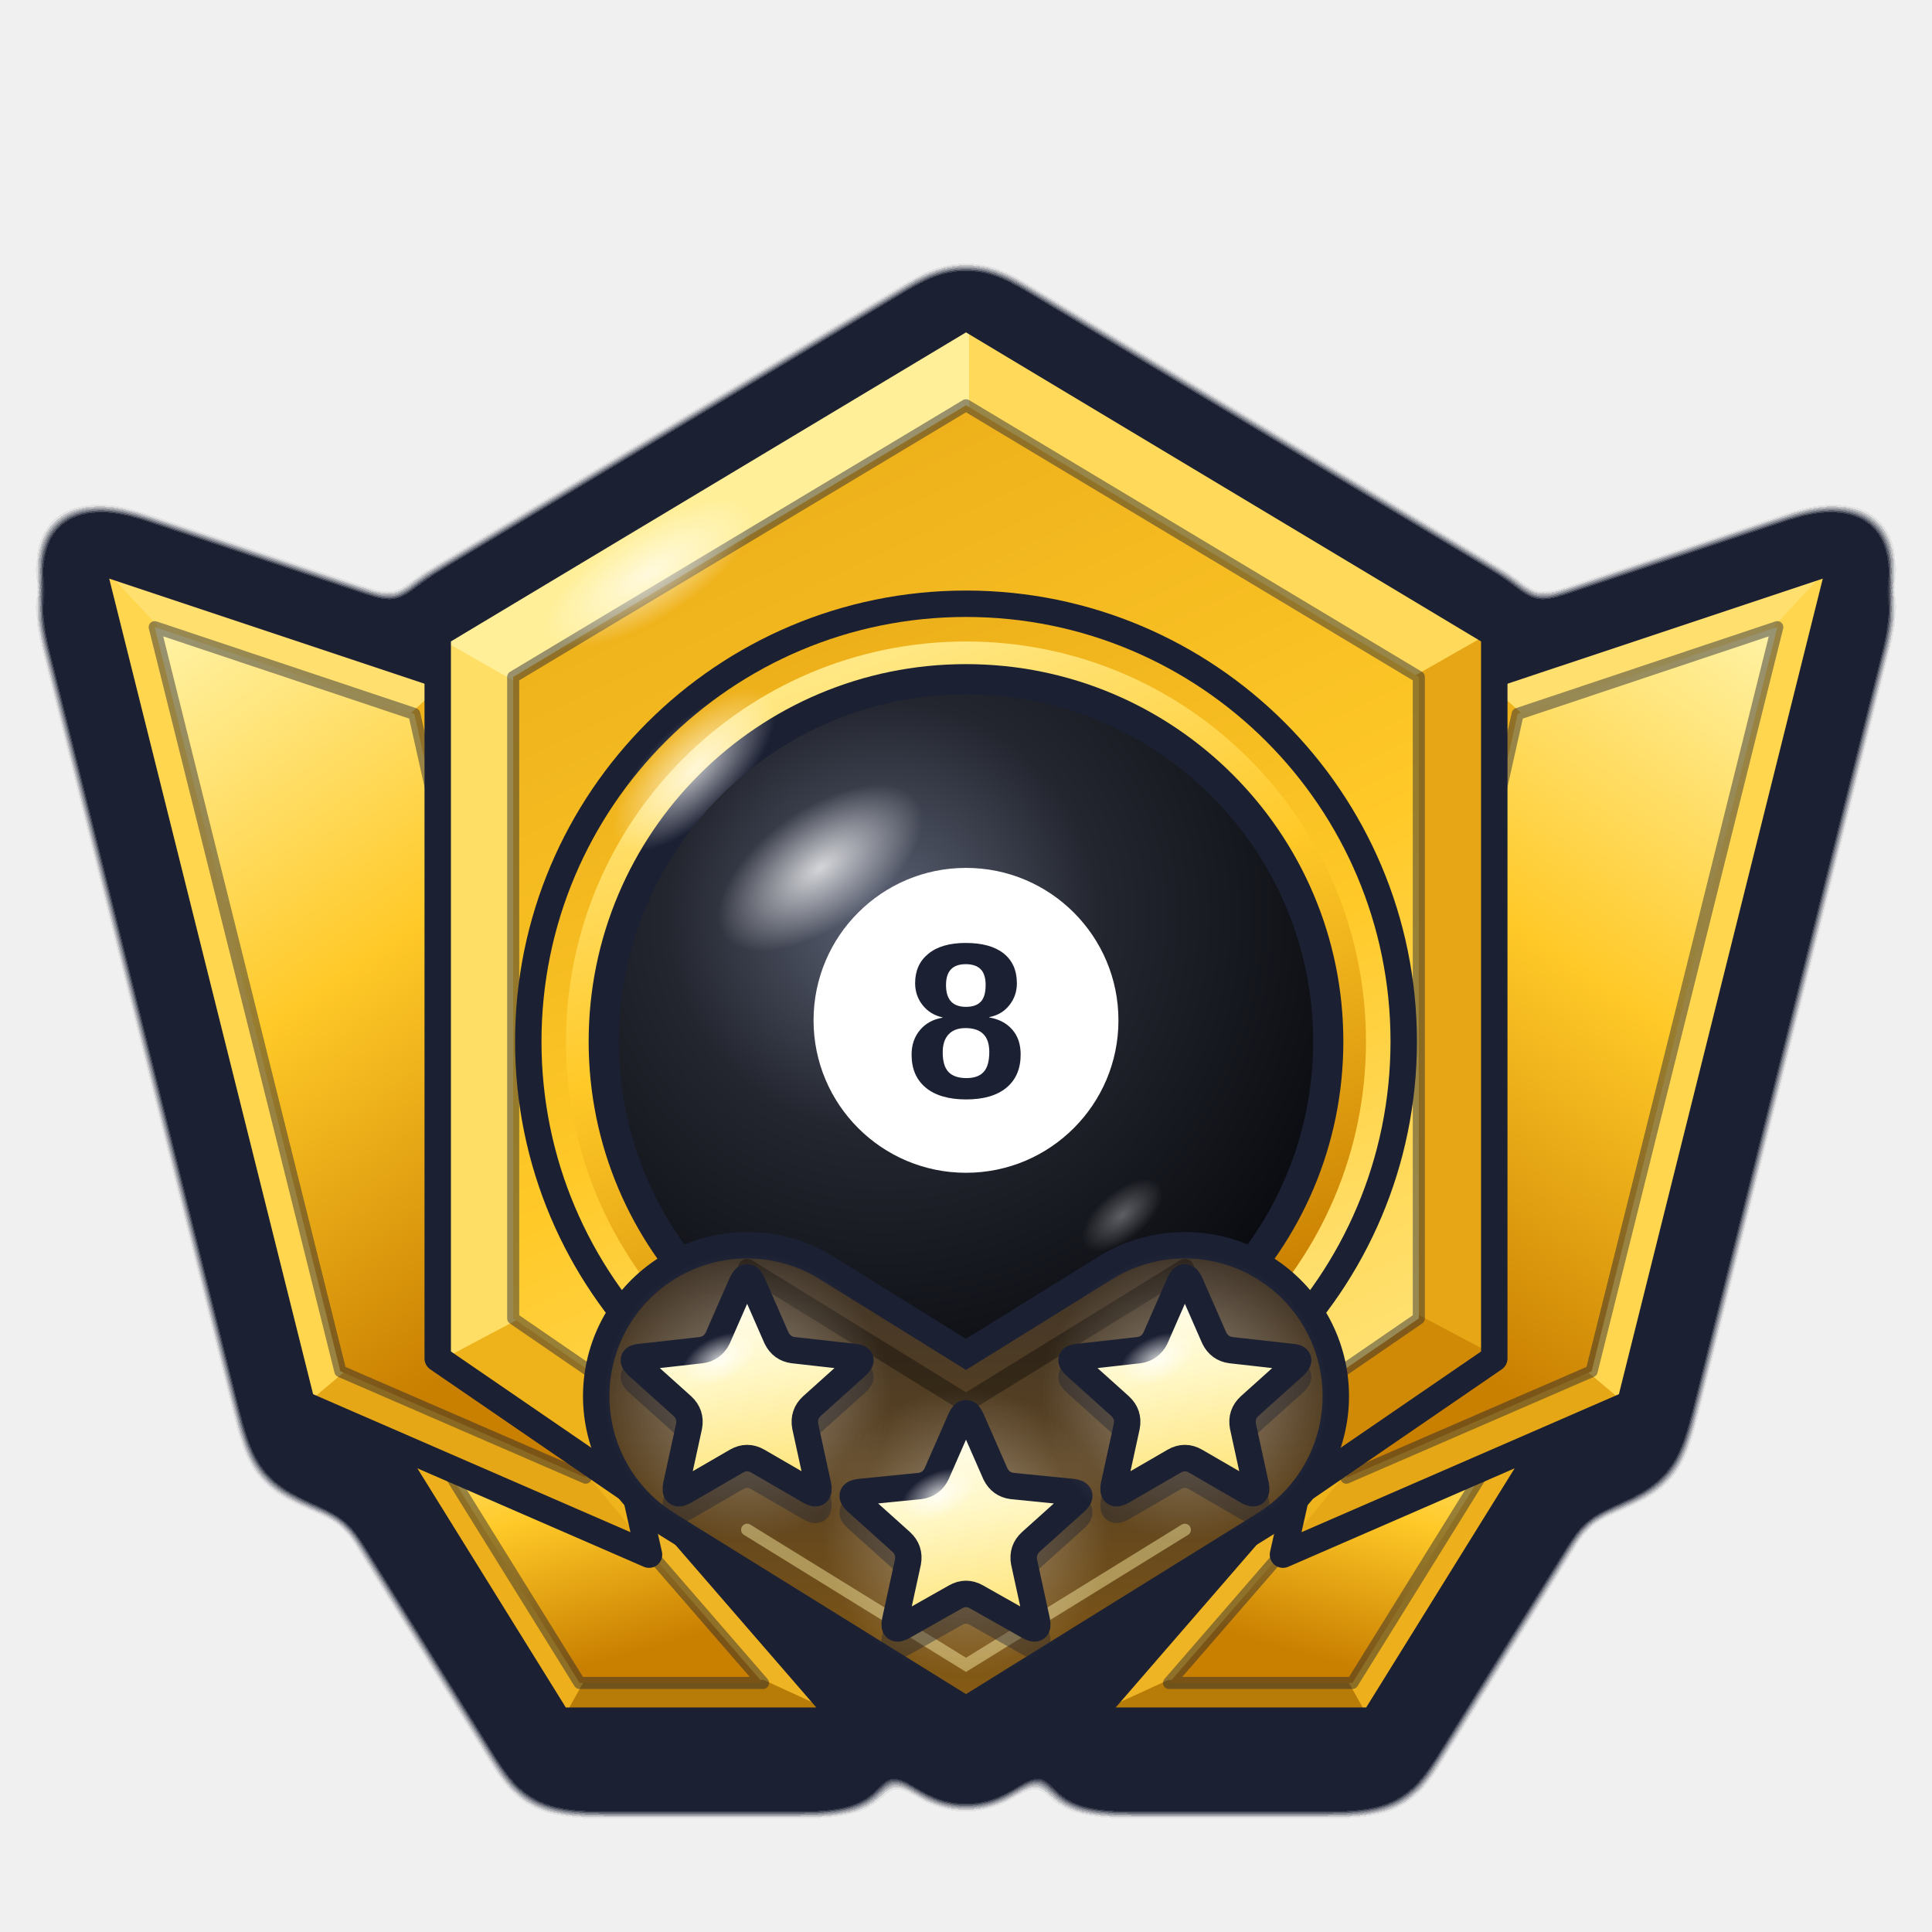
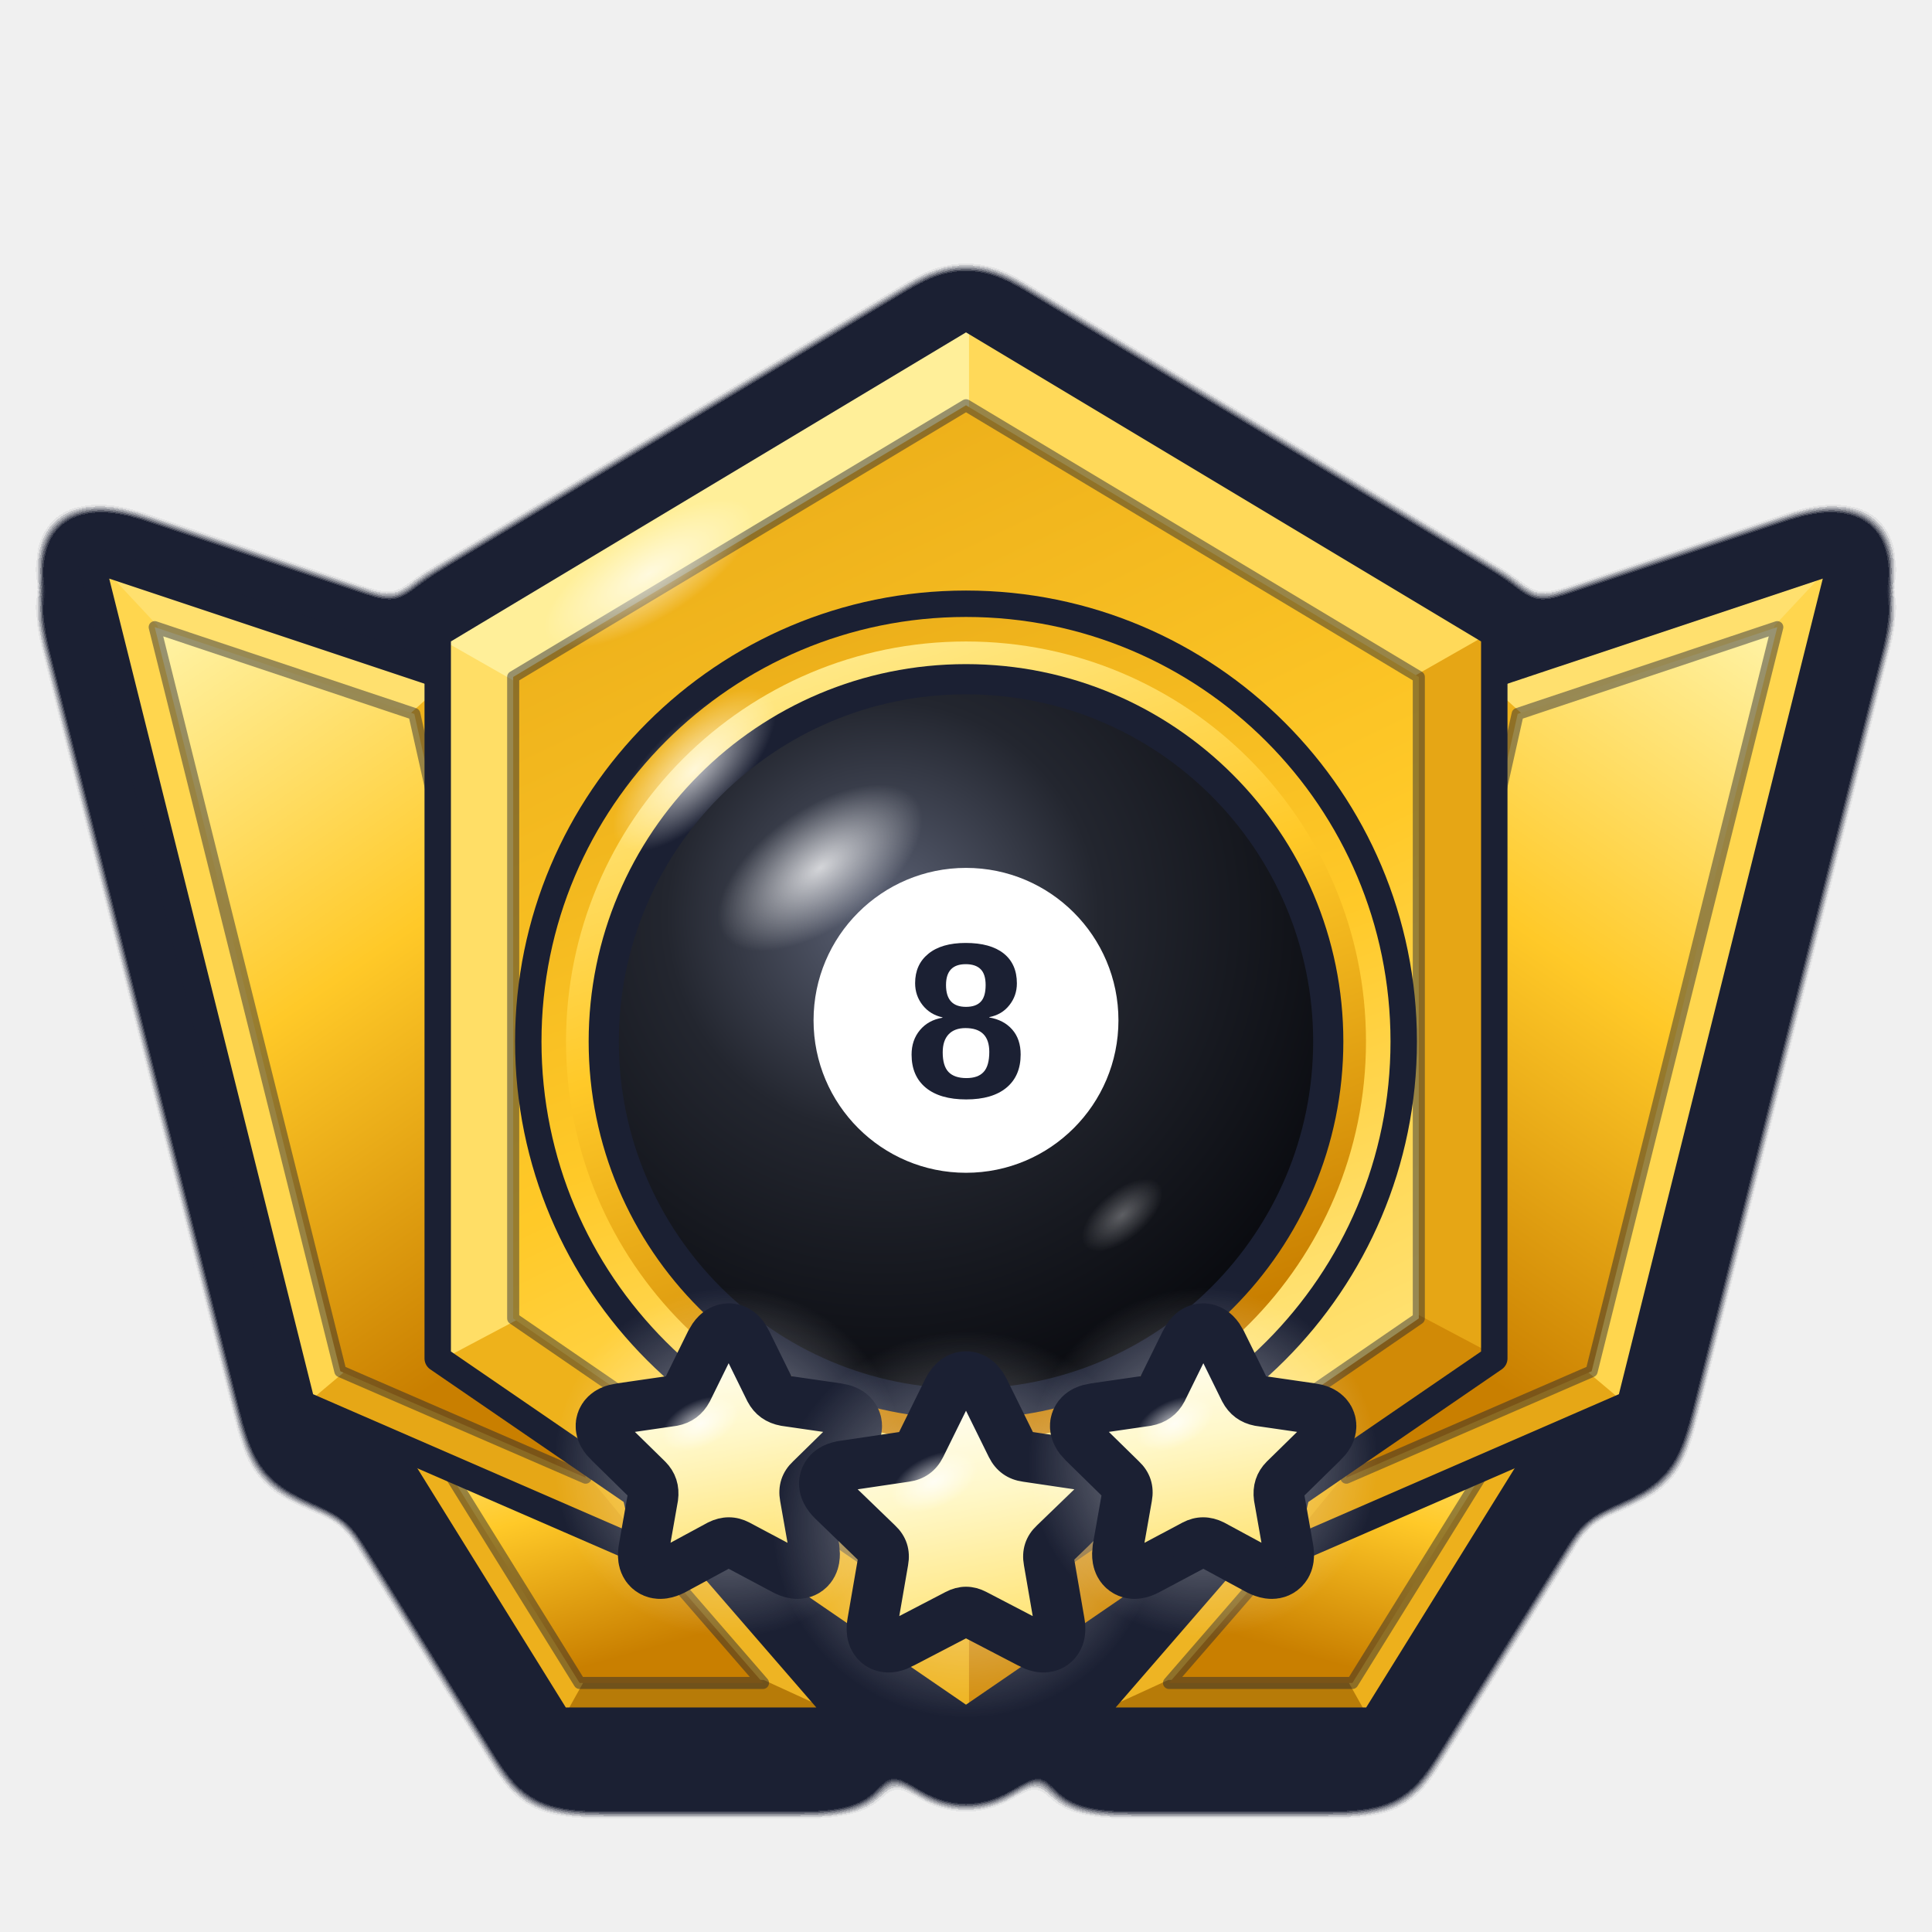
<svg xmlns="http://www.w3.org/2000/svg" width="512" height="512" viewBox="0 0 256 256">
  <defs>
    <linearGradient id="blue" x1="0" y1="0" x2="0.35" y2="1">
      <stop offset="0" stop-color="#9ED3FF" />
      <stop offset="0.45" stop-color="#3B9BFF" />
      <stop offset="1" stop-color="#1F6BD0" />
    </linearGradient>
    <linearGradient id="green" x1="0" y1="0" x2="0.35" y2="1">
      <stop offset="0" stop-color="#A8F5BE" />
      <stop offset="0.45" stop-color="#3DD66B" />
      <stop offset="1" stop-color="#1E9E47" />
    </linearGradient>
    <linearGradient id="red" x1="0" y1="0" x2="0.35" y2="1">
      <stop offset="0" stop-color="#FFA3A3" />
      <stop offset="0.45" stop-color="#FF4D4D" />
      <stop offset="1" stop-color="#C9283A" />
    </linearGradient>
    <linearGradient id="gold" x1="0" y1="0" x2="0.35" y2="1">
      <stop offset="0" stop-color="#FFF1A0" />
      <stop offset="0.45" stop-color="#FFC928" />
      <stop offset="1" stop-color="#DB8E00" />
    </linearGradient>
    <linearGradient id="wood" x1="0" y1="0" x2="0.35" y2="1">
      <stop offset="0" stop-color="#FFD9A0" />
      <stop offset="0.45" stop-color="#E7A35C" />
      <stop offset="1" stop-color="#A8622A" />
    </linearGradient>
    <linearGradient id="darkwood" x1="0" y1="0" x2="0.35" y2="1">
      <stop offset="0" stop-color="#C07A45" />
      <stop offset="0.45" stop-color="#8A4B22" />
      <stop offset="1" stop-color="#5E3014" />
    </linearGradient>
    <linearGradient id="white" x1="0" y1="0" x2="0.35" y2="1">
      <stop offset="0" stop-color="#FFFFFF" />
      <stop offset="0.45" stop-color="#F4F8FF" />
      <stop offset="1" stop-color="#C9D6EA" />
    </linearGradient>
    <linearGradient id="grey" x1="0" y1="0" x2="0.35" y2="1">
      <stop offset="0" stop-color="#E4E9F2" />
      <stop offset="0.45" stop-color="#AEB8C8" />
      <stop offset="1" stop-color="#7B869A" />
    </linearGradient>
    <linearGradient id="steel" x1="0" y1="0" x2="0.35" y2="1">
      <stop offset="0" stop-color="#D8E6F7" />
      <stop offset="0.45" stop-color="#9FB2CC" />
      <stop offset="1" stop-color="#6A7D98" />
    </linearGradient>
    <linearGradient id="cloth" x1="0" y1="0" x2="0.35" y2="1">
      <stop offset="0" stop-color="#6FE08E" />
      <stop offset="0.45" stop-color="#2FA24F" />
      <stop offset="1" stop-color="#1C7A37" />
    </linearGradient>
    <linearGradient id="sad" x1="0" y1="0" x2="0.35" y2="1">
      <stop offset="0" stop-color="#C4D4EE" />
      <stop offset="0.45" stop-color="#8EA3C7" />
      <stop offset="1" stop-color="#5E7299" />
    </linearGradient>
    <linearGradient id="purple" x1="0" y1="0" x2="0.35" y2="1">
      <stop offset="0" stop-color="#D7B8FF" />
      <stop offset="0.45" stop-color="#A259FF" />
      <stop offset="1" stop-color="#6E2FD0" />
    </linearGradient>
    <radialGradient id="shine" cx="0.5" cy="0.5" r="0.5">
      <stop offset="0" stop-color="#FFFFFF" stop-opacity="0.9" />
      <stop offset="1" stop-color="#FFFFFF" stop-opacity="0" />
    </radialGradient>
    <filter id="ink" x="-30%" y="-30%" width="160%" height="160%" color-interpolation-filters="sRGB">
      <feGaussianBlur in="SourceAlpha" stdDeviation="6.92" result="blur" />
      <feComponentTransfer in="blur" result="grown">
        <feFuncA type="linear" slope="7" intercept="-0.35" />
      </feComponentTransfer>
      <feOffset in="grown" dy="6" result="lip" />
      <feMerge result="both">
        <feMergeNode in="lip" />
        <feMergeNode in="grown" />
      </feMerge>
      <feFlood flood-color="#1B2033" />
      <feComposite in2="both" operator="in" result="outline" />
      <feMerge>
        <feMergeNode in="outline" />
        <feMergeNode in="SourceGraphic" />
      </feMerge>
    </filter>
  </defs>
  <defs>
    <filter id="badgeInk" x="-20%" y="-20%" width="140%" height="140%" color-interpolation-filters="sRGB">
      <feGaussianBlur in="SourceAlpha" stdDeviation="3.2" result="blur" />
      <feComponentTransfer in="blur" result="grown">
        <feFuncA type="linear" slope="40" intercept="-0.716" />
      </feComponentTransfer>
      <feOffset in="grown" dy="5" result="lip" />
      <feMerge result="both">
        <feMergeNode in="lip" />
        <feMergeNode in="grown" />
      </feMerge>
      <feFlood flood-color="#1B2033" />
      <feComposite in2="both" operator="in" result="outline" />
      <feMerge>
        <feMergeNode in="outline" />
        <feMergeNode in="SourceGraphic" />
      </feMerge>
    </filter>
  </defs>
  <defs>
    <linearGradient id="m" x1="0" y1="0" x2="0.35" y2="1">
      <stop offset="0.00" stop-color="#FFF3A6" />
      <stop offset="0.50" stop-color="#FFC928" />
      <stop offset="1.00" stop-color="#C97F00" />
    </linearGradient>
    <linearGradient id="r" x1="0" y1="0" x2="0.35" y2="1">
      <stop offset="0.00" stop-color="#E7A816" />
      <stop offset="0.60" stop-color="#FFC928" />
      <stop offset="1.00" stop-color="#FFE274" />
    </linearGradient>
    <linearGradient id="w" x1="0" y1="0" x2="0.35" y2="1">
      <stop offset="0.00" stop-color="#FFE47A" />
      <stop offset="0.55" stop-color="#FFC928" />
      <stop offset="1.00" stop-color="#C97F00" />
    </linearGradient>
    <linearGradient id="c" x1="0" y1="0" x2="0.3" y2="1">
      <stop offset="0.00" stop-color="#FFF8CA" />
      <stop offset="0.55" stop-color="#FFDC61" />
      <stop offset="1.00" stop-color="#FFC928" />
    </linearGradient>
    <linearGradient id="s" x1="0" y1="0" x2="0.2" y2="1">
      <stop offset="0.00" stop-color="#FFFFFF" />
      <stop offset="0.50" stop-color="#FFF8CA" />
      <stop offset="1.00" stop-color="#FFE680" />
    </linearGradient>
    <linearGradient id="g" x1="0" y1="0" x2="0.35" y2="1">
      <stop offset="0.00" stop-color="#FFF3A6" />
      <stop offset="0.50" stop-color="#FFC928" />
      <stop offset="1.00" stop-color="#C97F00" />
    </linearGradient>
    <linearGradient id="gr" x1="0" y1="0" x2="0.35" y2="1">
      <stop offset="0.00" stop-color="#E7A816" />
      <stop offset="0.60" stop-color="#FFC928" />
      <stop offset="1.00" stop-color="#FFE274" />
    </linearGradient>
    <radialGradient id="ball" cx="0.38" cy="0.32" r="0.78">
      <stop offset="0" stop-color="#5C6275" />
      <stop offset="0.4" stop-color="#23262F" />
      <stop offset="1" stop-color="#06070B" />
    </radialGradient>
  </defs>
  <g filter="url(#badgeInk)">
    <path d="M38.0 170.0 L86.0 198.0 L82.8 201.9 L52.9 184.5 Z" fill="#F4C238" stroke="#F4C238" stroke-width="0.8" />
    <path d="M86.0 198.0 L112.0 228.0 L101.1 223.0 L82.8 201.9 Z" fill="#EEB423" stroke="#EEB423" stroke-width="0.8" />
    <path d="M112.0 228.0 L74.0 228.0 L76.8 223.0 L101.1 223.0 Z" fill="#B77B08" stroke="#B77B08" stroke-width="0.8" />
    <path d="M74.0 228.0 L38.0 170.0 L52.9 184.5 L76.8 223.0 Z" fill="#EDB01C" stroke="#EDB01C" stroke-width="0.8" />
    <path d="M52.9 184.5 L82.8 201.9 L101.1 223.0 L76.8 223.0 Z" fill="url(#m)" />
    <path d="M52.9 184.5 L82.8 201.9 L101.1 223.0 L76.8 223.0 Z" fill="none" stroke="#1B2033" stroke-width="1.6" stroke-opacity="0.45" stroke-linejoin="round" />
    <path d="M38.0 170.0 L86.0 198.0 L112.0 228.0 L74.0 228.0 Z" fill="none" stroke="#1B2033" stroke-width="3.5" stroke-linejoin="round" />
    <path d="M12.0 74.0 L60.0 90.0 L54.9 94.6 L20.5 83.1 Z" fill="#FFE06E" stroke="#FFE06E" stroke-width="0.8" />
    <path d="M60.0 90.0 L86.0 206.0 L77.6 195.8 L54.9 94.6 Z" fill="#EFB31C" stroke="#EFB31C" stroke-width="0.8" />
    <path d="M86.0 206.0 L40.0 186.0 L45.1 181.7 L77.6 195.8 Z" fill="#E6A716" stroke="#E6A716" stroke-width="0.8" />
    <path d="M40.0 186.0 L12.0 74.0 L20.5 83.1 L45.1 181.7 Z" fill="#FFD64E" stroke="#FFD64E" stroke-width="0.8" />
    <path d="M20.5 83.1 L54.9 94.6 L77.6 195.8 L45.1 181.7 Z" fill="url(#m)" />
    <path d="M20.5 83.1 L54.9 94.6 L77.6 195.8 L45.1 181.7 Z" fill="none" stroke="#1B2033" stroke-width="1.6" stroke-opacity="0.45" stroke-linejoin="round" />
    <path d="M12.0 74.0 L60.0 90.0 L86.0 206.0 L40.0 186.0 Z" fill="none" stroke="#1B2033" stroke-width="3.5" stroke-linejoin="round" />
    <g transform="matrix(-1 0 0 1 256 0)">
      <path d="M38.0 170.0 L86.0 198.0 L82.8 201.9 L52.9 184.5 Z" fill="#F4C238" stroke="#F4C238" stroke-width="0.8" />
      <path d="M86.0 198.0 L112.0 228.0 L101.1 223.0 L82.8 201.9 Z" fill="#EEB423" stroke="#EEB423" stroke-width="0.8" />
      <path d="M112.0 228.0 L74.0 228.0 L76.8 223.0 L101.1 223.0 Z" fill="#B77B08" stroke="#B77B08" stroke-width="0.8" />
      <path d="M74.0 228.0 L38.0 170.0 L52.9 184.5 L76.8 223.0 Z" fill="#EDB01C" stroke="#EDB01C" stroke-width="0.8" />
      <path d="M52.9 184.5 L82.8 201.9 L101.1 223.0 L76.8 223.0 Z" fill="url(#m)" />
      <path d="M52.9 184.5 L82.8 201.9 L101.1 223.0 L76.8 223.0 Z" fill="none" stroke="#1B2033" stroke-width="1.6" stroke-opacity="0.45" stroke-linejoin="round" />
      <path d="M38.0 170.0 L86.0 198.0 L112.0 228.0 L74.0 228.0 Z" fill="none" stroke="#1B2033" stroke-width="3.5" stroke-linejoin="round" />
      <path d="M12.0 74.0 L60.0 90.0 L54.9 94.6 L20.5 83.1 Z" fill="#FFE06E" stroke="#FFE06E" stroke-width="0.8" />
      <path d="M60.0 90.0 L86.0 206.0 L77.6 195.8 L54.9 94.6 Z" fill="#EFB31C" stroke="#EFB31C" stroke-width="0.8" />
      <path d="M86.0 206.0 L40.0 186.0 L45.1 181.7 L77.6 195.8 Z" fill="#E6A716" stroke="#E6A716" stroke-width="0.8" />
      <path d="M40.0 186.0 L12.0 74.0 L20.5 83.1 L45.1 181.7 Z" fill="#FFD64E" stroke="#FFD64E" stroke-width="0.8" />
      <path d="M20.5 83.1 L54.9 94.6 L77.6 195.8 L45.1 181.7 Z" fill="url(#m)" />
      <path d="M20.5 83.1 L54.9 94.6 L77.6 195.8 L45.1 181.7 Z" fill="none" stroke="#1B2033" stroke-width="1.6" stroke-opacity="0.45" stroke-linejoin="round" />
      <path d="M12.0 74.0 L60.0 90.0 L86.0 206.0 L40.0 186.0 Z" fill="none" stroke="#1B2033" stroke-width="3.5" stroke-linejoin="round" />
    </g>
    <path d="M128.0 42.0 L198.0 84.0 L188.0 89.7 L128.0 53.7 Z" fill="#FFD959" stroke="#FFD959" stroke-width="0.8" />
    <path d="M198.0 84.0 L198.0 180.0 L188.0 174.7 L188.0 89.7 Z" fill="#E6A615" stroke="#E6A615" stroke-width="0.8" />
    <path d="M198.0 180.0 L128.0 228.0 L128.0 215.9 L188.0 174.7 Z" fill="#D18A06" stroke="#D18A06" stroke-width="0.8" />
    <path d="M128.0 228.0 L58.0 180.0 L68.0 174.7 L128.0 215.9 Z" fill="#EEB21B" stroke="#EEB21B" stroke-width="0.8" />
    <path d="M58.0 180.0 L58.0 84.0 L68.0 89.7 L68.0 174.7 Z" fill="#FFDE66" stroke="#FFDE66" stroke-width="0.8" />
    <path d="M58.0 84.0 L128.0 42.0 L128.0 53.7 L68.0 89.7 Z" fill="#FFEF99" stroke="#FFEF99" stroke-width="0.8" />
    <path d="M128.0 53.7 L188.0 89.7 L188.0 174.7 L128.0 215.9 L68.0 174.7 L68.0 89.7 Z" fill="url(#r)" />
    <path d="M128.0 53.7 L188.0 89.7 L188.0 174.7 L128.0 215.9 L68.0 174.7 L68.0 89.7 Z" fill="none" stroke="#1B2033" stroke-width="1.6" stroke-opacity="0.45" stroke-linejoin="round" />
    <path d="M128.0 42.0 L198.0 84.0 L198.0 180.0 L128.0 228.0 L58.0 180.0 L58.0 84.0 Z" fill="none" stroke="#1B2033" stroke-width="3.5" stroke-linejoin="round" />
    <ellipse cx="86" cy="76" rx="16" ry="6" fill="url(#shine)" opacity="0.75" transform="rotate(-32 86 76)" />
    <circle cx="128" cy="138" r="58" fill="url(#r)" stroke="#1B2033" stroke-width="3.5" />
    <circle cx="128" cy="138" r="53" fill="url(#m)" />
    <circle cx="128" cy="138" r="50" fill="#1B2033" />
    <ellipse cx="92" cy="102" rx="14" ry="6" fill="url(#shine)" opacity="0.8" transform="rotate(-45 92 102)" />
    <circle cx="128" cy="138" r="46" fill="url(#ball)" />
    <circle cx="128.0" cy="135.2" r="20.2" fill="#FFFFFF" />
    <text x="128.0" y="145.4" font-family="Arial Black, Arial, sans-serif" font-weight="900" font-size="29.3" text-anchor="middle" fill="#1B2033">8</text>
    <ellipse cx="108.68" cy="115.0" rx="15.64" ry="7.82" fill="url(#shine)" opacity="0.85" transform="rotate(-35 108.68 115.0)" />
    <ellipse cx="148.7" cy="161.0" rx="6.44" ry="3.22" fill="url(#shine)" opacity="0.35" transform="rotate(-40 148.7 161.0)" />
    <defs>
-       <linearGradient id="tray" gradientUnits="userSpaceOnUse" x1="0" y1="165.0" x2="0" y2="229.0">
-         <stop offset="0" stop-color="#3E3329" />
-         <stop offset="0.55" stop-color="#61461F" />
-         <stop offset="1" stop-color="#8C5E12" />
-       </linearGradient>
      <radialGradient id="glow">
-         <stop offset="0" stop-color="#FFFFFF" stop-opacity="0.5" />
+         <stop offset="0" stop-color="#FFFFFF" stop-opacity="0.55" />
        <stop offset="1" stop-color="#FFFFFF" stop-opacity="0" />
      </radialGradient>
    </defs>
-     <path d="M99.0 185.0 L128.0 203.0 L157.0 185.0" fill="none" stroke-linecap="round" stroke-linejoin="miter" stroke-miterlimit="4" stroke="#1B2033" stroke-width="43.5" />
-     <path d="M99.0 185.0 L128.0 203.0 L157.0 185.0" fill="none" stroke-linecap="round" stroke-linejoin="miter" stroke-miterlimit="4" stroke="url(#tray)" stroke-width="36.5" />
-     <path d="M99.0 202.7 L128.0 220.6 L157.0 202.7" fill="none" stroke="#FFF3A6" stroke-width="1.6" stroke-opacity="0.45" stroke-linecap="round" />
-     <path d="M99.0 168.0 L128.0 185.9 L157.0 168.0" fill="none" stroke="#000000" stroke-width="2.4" stroke-opacity="0.35" stroke-linecap="round" />
-     <circle cx="99.0" cy="185.0" r="19.0" fill="url(#glow)" opacity="0.8" />
-     <path opacity="0.4" d="M98.3 172.2 Q99.0 170.7 99.7 172.2 L102.9 179.5 Q103.6 180.9 105.1 181.1 L113.1 182.0 Q114.7 182.1 113.5 183.2 L107.6 188.5 Q106.4 189.6 106.7 191.2 L108.4 199.0 Q108.7 200.6 107.3 199.8 L100.4 195.8 Q99.0 195.0 97.6 195.8 L90.7 199.8 Q89.3 200.6 89.6 199.0 L91.3 191.2 Q91.6 189.6 90.4 188.5 L84.5 183.2 Q83.3 182.1 84.9 182.0 L92.9 181.1 Q94.4 180.9 95.1 179.5 Z" fill="#000000" stroke="#1B2033" stroke-width="3.5" stroke-linejoin="round" />
-     <ellipse cx="95.37" cy="182.27" rx="5.28" ry="2.97" fill="url(#shine)" opacity="0.85" transform="rotate(-25 95.37 182.27)" />
-     <path d="M98.3 170.0 Q99.0 168.5 99.7 170.0 L102.9 177.3 Q103.6 178.7 105.1 178.9 L113.1 179.8 Q114.7 179.9 113.5 181.0 L107.6 186.3 Q106.4 187.4 106.7 189.0 L108.4 196.8 Q108.7 198.4 107.3 197.6 L100.4 193.6 Q99.0 192.8 97.6 193.6 L90.7 197.6 Q89.3 198.4 89.6 196.8 L91.3 189.0 Q91.6 187.4 90.4 186.3 L84.5 181.0 Q83.3 179.9 84.9 179.8 L92.9 178.9 Q94.4 178.7 95.1 177.3 Z" fill="url(#s)" stroke="#1B2033" stroke-width="3.5" stroke-linejoin="round" />
-     <ellipse cx="95.37" cy="180.07" rx="5.28" ry="2.97" fill="url(#shine)" opacity="0.85" transform="rotate(-25 95.37 180.07)" />
-     <circle cx="128.0" cy="203.0" r="19.0" fill="url(#glow)" opacity="0.8" />
-     <path opacity="0.4" d="M127.3 190.2 Q128.0 188.7 128.7 190.2 L131.9 197.5 Q132.6 198.9 134.1 199.1 L142.1 199.9 Q143.7 200.1 142.5 201.2 L136.6 206.5 Q135.4 207.6 135.7 209.2 L137.4 217.0 Q137.7 218.5 136.3 217.7 L129.4 213.8 Q128.0 213.0 126.6 213.8 L119.7 217.7 Q118.3 218.5 118.6 217.0 L120.3 209.2 Q120.6 207.6 119.4 206.5 L113.5 201.2 Q112.3 200.1 113.9 199.9 L121.9 199.1 Q123.4 198.9 124.1 197.5 Z" fill="#000000" stroke="#1B2033" stroke-width="3.5" stroke-linejoin="round" />
-     <ellipse cx="124.37" cy="200.25" rx="5.28" ry="2.97" fill="url(#shine)" opacity="0.85" transform="rotate(-25 124.37 200.25)" />
-     <path d="M127.3 188.0 Q128.0 186.5 128.7 188.0 L131.9 195.3 Q132.6 196.7 134.1 196.9 L142.1 197.7 Q143.7 197.9 142.5 199.0 L136.6 204.3 Q135.4 205.4 135.7 207.0 L137.4 214.8 Q137.7 216.3 136.3 215.5 L129.4 211.6 Q128.0 210.8 126.6 211.6 L119.7 215.5 Q118.3 216.3 118.6 214.8 L120.3 207.0 Q120.6 205.4 119.4 204.3 L113.5 199.0 Q112.3 197.9 113.9 197.7 L121.9 196.9 Q123.4 196.7 124.1 195.3 Z" fill="url(#s)" stroke="#1B2033" stroke-width="3.5" stroke-linejoin="round" />
-     <ellipse cx="124.37" cy="198.05" rx="5.28" ry="2.97" fill="url(#shine)" opacity="0.85" transform="rotate(-25 124.37 198.05)" />
-     <circle cx="157.0" cy="185.0" r="19.0" fill="url(#glow)" opacity="0.8" />
-     <path opacity="0.4" d="M156.3 172.2 Q157.0 170.7 157.7 172.2 L160.9 179.5 Q161.6 180.9 163.1 181.1 L171.1 182.0 Q172.7 182.1 171.5 183.2 L165.6 188.5 Q164.4 189.6 164.7 191.2 L166.4 199.0 Q166.7 200.6 165.3 199.8 L158.4 195.8 Q157.0 195.0 155.6 195.8 L148.7 199.8 Q147.3 200.6 147.6 199.0 L149.3 191.2 Q149.6 189.6 148.4 188.5 L142.5 183.2 Q141.3 182.1 142.9 182.0 L150.9 181.1 Q152.4 180.9 153.1 179.5 Z" fill="#000000" stroke="#1B2033" stroke-width="3.5" stroke-linejoin="round" />
-     <ellipse cx="153.37" cy="182.27" rx="5.28" ry="2.97" fill="url(#shine)" opacity="0.85" transform="rotate(-25 153.37 182.27)" />
-     <path d="M156.3 170.0 Q157.0 168.5 157.7 170.0 L160.9 177.3 Q161.6 178.7 163.1 178.9 L171.1 179.8 Q172.7 179.9 171.5 181.0 L165.6 186.3 Q164.4 187.4 164.7 189.0 L166.4 196.8 Q166.7 198.4 165.3 197.6 L158.4 193.6 Q157.0 192.8 155.6 193.6 L148.7 197.6 Q147.3 198.4 147.6 196.8 L149.3 189.0 Q149.6 187.4 148.4 186.3 L142.5 181.0 Q141.3 179.9 142.9 179.8 L150.9 178.9 Q152.4 178.7 153.1 177.3 Z" fill="url(#s)" stroke="#1B2033" stroke-width="3.5" stroke-linejoin="round" />
-     <ellipse cx="153.37" cy="180.07" rx="5.28" ry="2.97" fill="url(#shine)" opacity="0.85" transform="rotate(-25 153.37 180.07)" />
+     <circle cx="96.6" cy="193.8" r="23.1" fill="url(#glow)" />
+     <path d="M95.6 181.6 Q96.6 179.7 97.5 181.6 L100.6 187.9 Q101.6 189.8 103.8 190.2 L110.7 191.2 Q112.8 191.5 111.3 193.0 L106.3 197.9 Q104.7 199.4 105.1 201.6 L106.3 208.4 Q106.6 210.6 104.7 209.6 L98.5 206.3 Q96.6 205.3 94.6 206.3 L88.5 209.6 Q86.5 210.6 86.9 208.4 L88.1 201.6 Q88.4 199.4 86.9 197.9 L81.9 193.0 Q80.3 191.5 82.5 191.2 L89.4 190.2 Q91.5 189.8 92.5 187.9 Z" fill="#000000" opacity="0.35" />
+     <path d="M95.6 178.6 Q96.6 176.7 97.5 178.6 L100.6 184.9 Q101.6 186.8 103.8 187.2 L110.7 188.2 Q112.8 188.5 111.3 190.0 L106.3 194.9 Q104.7 196.4 105.1 198.6 L106.3 205.4 Q106.6 207.6 104.7 206.6 L98.5 203.3 Q96.6 202.3 94.6 203.3 L88.5 206.6 Q86.5 207.6 86.9 205.4 L88.1 198.6 Q88.4 196.4 86.9 194.9 L81.9 190.0 Q80.3 188.5 82.5 188.2 L89.4 187.2 Q91.5 186.8 92.5 184.9 Z" fill="#1B2033" stroke="#1B2033" stroke-width="9.9" stroke-linejoin="round" />
+     <path d="M95.6 178.6 Q96.6 176.7 97.5 178.6 L100.6 184.9 Q101.6 186.8 103.8 187.2 L110.7 188.2 Q112.8 188.5 111.3 190.0 L106.3 194.9 Q104.7 196.4 105.1 198.6 L106.3 205.4 Q106.6 207.6 104.7 206.6 L98.5 203.3 Q96.6 202.3 94.6 203.3 L88.5 206.6 Q86.5 207.6 86.9 205.4 L88.1 198.6 Q88.4 196.4 86.9 194.9 L81.9 190.0 Q80.3 188.5 82.5 188.2 L89.4 187.2 Q91.5 186.8 92.5 184.9 Z" fill="url(#s)" stroke="#1B2033" stroke-width="3.5" stroke-linejoin="round" />
+     <ellipse cx="92.812" cy="188.623" rx="5.472" ry="3.078" fill="url(#shine)" opacity="0.85" transform="rotate(-25 92.81207 188.6231)" />
+     <circle cx="128.0" cy="202.0" r="25.7" fill="url(#glow)" />
+     <path d="M127.0 188.0 Q128.0 186.0 129.0 188.0 L132.6 195.3 Q133.6 197.3 135.8 197.6 L143.9 198.8 Q146.1 199.1 144.5 200.7 L138.6 206.4 Q137.0 207.9 137.4 210.1 L138.8 218.2 Q139.2 220.4 137.2 219.3 L129.9 215.5 Q128.0 214.5 126.1 215.5 L118.8 219.3 Q116.8 220.4 117.2 218.2 L118.6 210.1 Q119.0 207.9 117.4 206.4 L111.5 200.7 Q109.9 199.1 112.1 198.8 L120.2 197.6 Q122.4 197.3 123.4 195.3 Z" fill="#000000" opacity="0.35" />
+     <path d="M127.0 185.0 Q128.0 183.0 129.0 185.0 L132.6 192.3 Q133.6 194.3 135.8 194.6 L143.9 195.8 Q146.1 196.1 144.5 197.7 L138.6 203.4 Q137.0 204.9 137.4 207.1 L138.8 215.2 Q139.2 217.4 137.2 216.3 L129.9 212.5 Q128.0 211.5 126.1 212.5 L118.8 216.3 Q116.8 217.4 117.2 215.2 L118.6 207.1 Q119.0 204.9 117.4 203.4 L111.5 197.7 Q109.9 196.1 112.1 195.8 L120.2 194.6 Q122.4 194.3 123.4 192.3 Z" fill="#1B2033" stroke="#1B2033" stroke-width="9.9" stroke-linejoin="round" />
+     <path d="M127.0 185.0 Q128.0 183.0 129.0 185.0 L132.6 192.3 Q133.6 194.3 135.8 194.6 L143.9 195.8 Q146.1 196.1 144.5 197.7 L138.6 203.4 Q137.0 204.9 137.4 207.1 L138.8 215.2 Q139.2 217.4 137.2 216.3 L129.9 212.5 Q128.0 211.5 126.1 212.5 L118.8 216.3 Q116.8 217.4 117.2 215.2 L118.6 207.1 Q119.0 204.9 117.4 203.4 L111.5 197.7 Q109.9 196.1 112.1 195.8 L120.2 194.6 Q122.4 194.3 123.4 192.3 Z" fill="url(#s)" stroke="#1B2033" stroke-width="3.5" stroke-linejoin="round" />
+     <ellipse cx="123.82" cy="196.3" rx="6.08" ry="3.42" fill="url(#shine)" opacity="0.85" transform="rotate(-25 123.82 196.3)" />
+     <circle cx="159.4" cy="193.8" r="23.1" fill="url(#glow)" />
+     <path d="M158.5 181.6 Q159.4 179.7 160.4 181.6 L163.5 187.9 Q164.5 189.8 166.6 190.2 L173.5 191.2 Q175.7 191.5 174.1 193.0 L169.1 197.9 Q167.6 199.4 167.9 201.6 L169.1 208.4 Q169.5 210.6 167.5 209.6 L161.4 206.3 Q159.4 205.3 157.5 206.3 L151.3 209.6 Q149.4 210.6 149.7 208.4 L150.9 201.6 Q151.3 199.4 149.7 197.9 L144.7 193.0 Q143.2 191.5 145.3 191.2 L152.2 190.2 Q154.4 189.8 155.4 187.9 Z" fill="#000000" opacity="0.35" />
+     <path d="M158.5 178.6 Q159.4 176.7 160.4 178.6 L163.5 184.9 Q164.5 186.8 166.6 187.2 L173.5 188.2 Q175.7 188.5 174.1 190.0 L169.1 194.9 Q167.6 196.4 167.9 198.6 L169.1 205.4 Q169.5 207.6 167.5 206.6 L161.4 203.3 Q159.4 202.3 157.5 203.3 L151.3 206.6 Q149.4 207.6 149.7 205.4 L150.9 198.6 Q151.3 196.4 149.7 194.9 L144.7 190.0 Q143.2 188.5 145.3 188.2 L152.2 187.2 Q154.4 186.8 155.4 184.9 Z" fill="#1B2033" stroke="#1B2033" stroke-width="9.9" stroke-linejoin="round" />
+     <path d="M158.5 178.6 Q159.4 176.7 160.4 178.6 L163.5 184.9 Q164.5 186.8 166.6 187.2 L173.5 188.2 Q175.7 188.5 174.1 190.0 L169.1 194.9 Q167.6 196.4 167.9 198.6 L169.1 205.4 Q169.5 207.6 167.5 206.6 L161.4 203.3 Q159.4 202.3 157.5 203.3 L151.3 206.6 Q149.4 207.6 149.7 205.4 L150.9 198.6 Q151.3 196.4 149.7 194.9 L144.7 190.0 Q143.2 188.5 145.3 188.2 L152.2 187.2 Q154.4 186.8 155.4 184.9 Z" fill="url(#s)" stroke="#1B2033" stroke-width="3.5" stroke-linejoin="round" />
+     <ellipse cx="155.664" cy="188.623" rx="5.472" ry="3.078" fill="url(#shine)" opacity="0.85" transform="rotate(-25 155.6639 188.6231)" />
  </g>
</svg>
